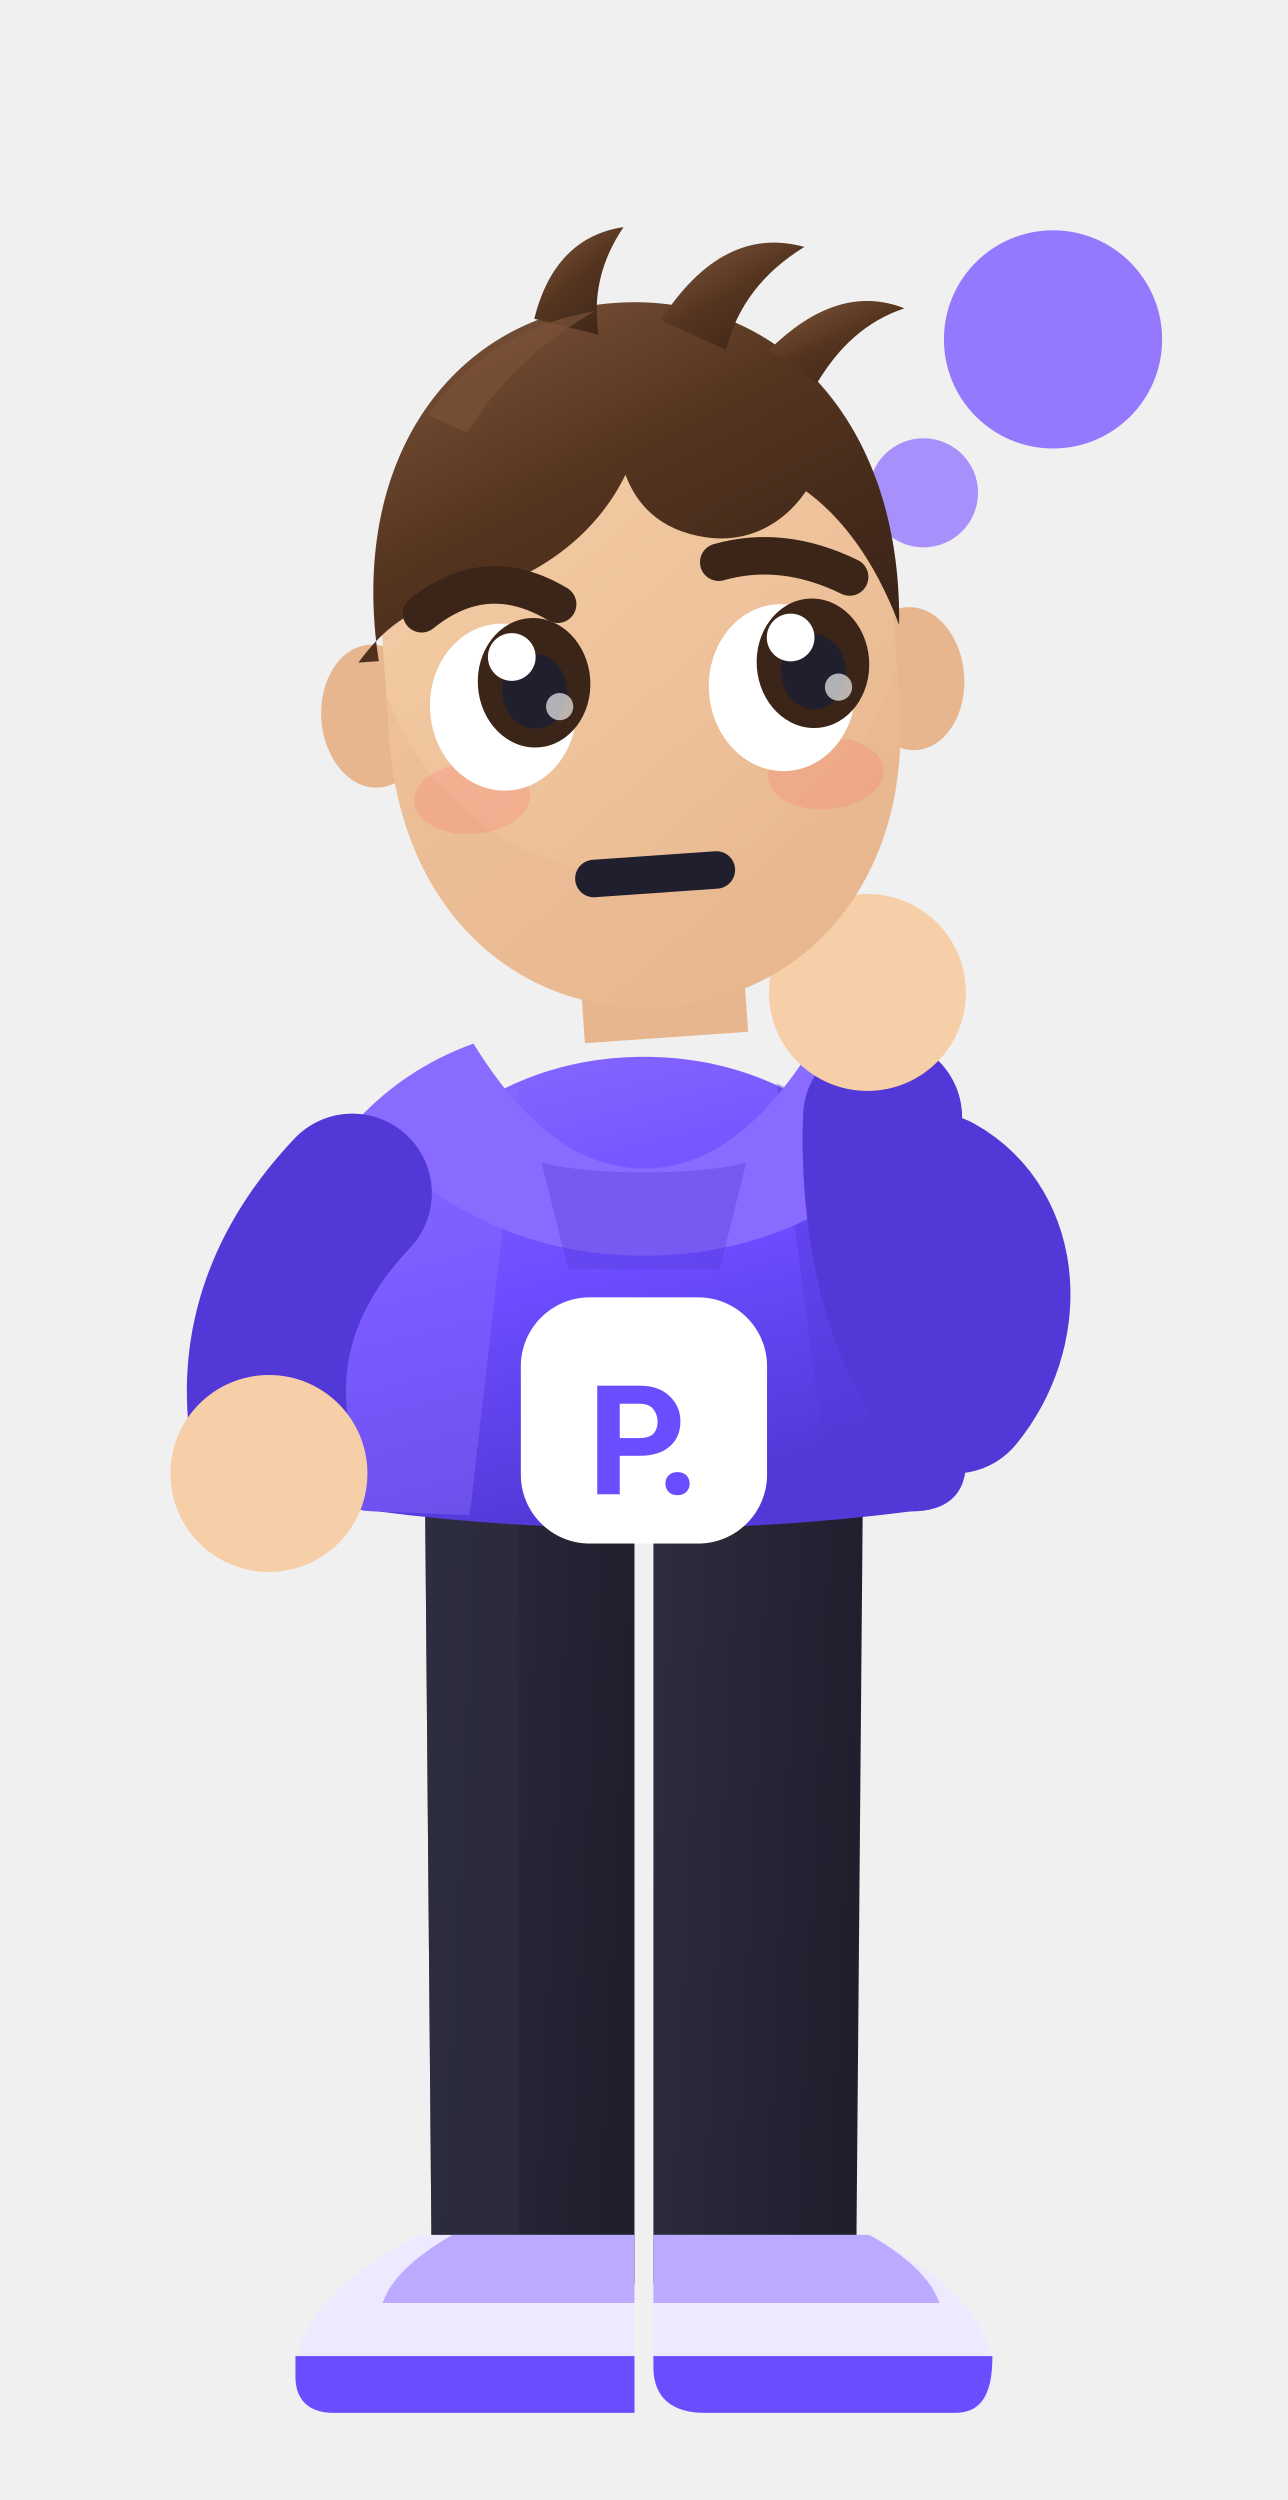
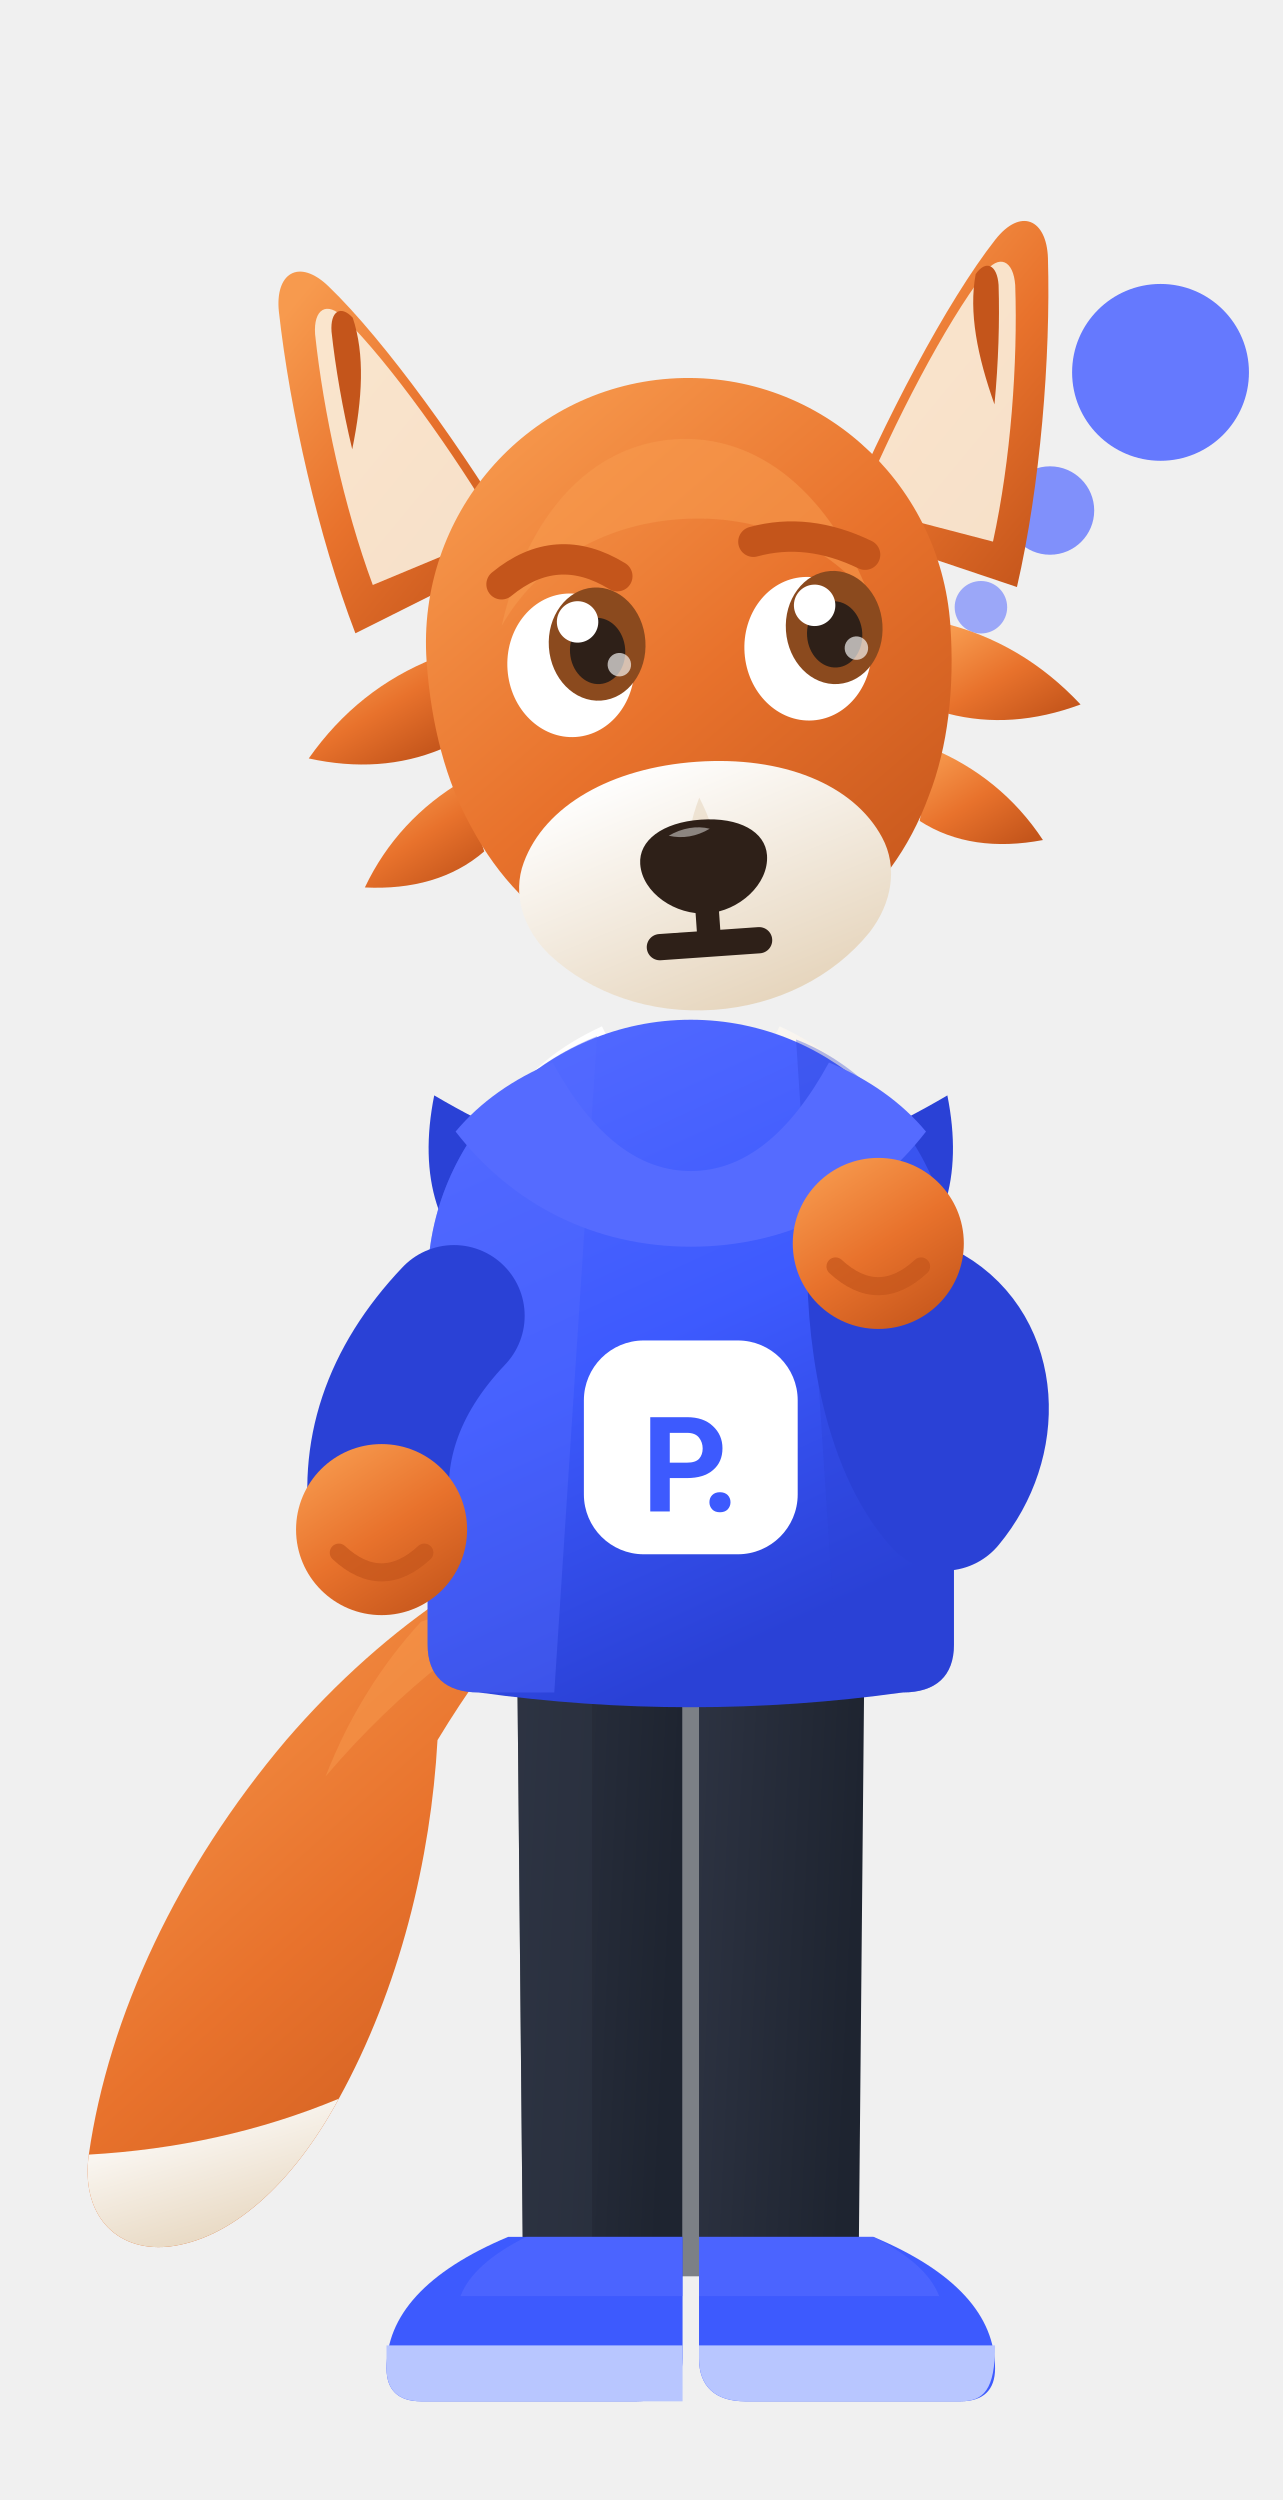
- <svg xmlns="http://www.w3.org/2000/svg" viewBox="16 0 68 132" width="68" height="132">
+ <svg xmlns="http://www.w3.org/2000/svg" viewBox="8 0 78 152" width="78" height="152">
  <defs>
    <linearGradient id="hoodie" x1="0" y1="0" x2=".35" y2="1">
-       <stop offset="0" stop-color="#8A6BFF" />
-       <stop offset=".55" stop-color="#6C4CFF" />
-       <stop offset="1" stop-color="#5238D6" />
+       <stop offset="0" stop-color="#556BFF" />
+       <stop offset=".55" stop-color="#3D5AFE" />
+       <stop offset="1" stop-color="#2A41D6" />
    </linearGradient>
-     <linearGradient id="skin" x1=".25" y1="0" x2=".8" y2="1">
-       <stop offset="0" stop-color="#F6CFA8" />
-       <stop offset="1" stop-color="#E7B68E" />
+     <linearGradient id="fur" x1=".2" y1="0" x2=".85" y2="1">
+       <stop offset="0" stop-color="#F79A4E" />
+       <stop offset=".5" stop-color="#E8722C" />
+       <stop offset="1" stop-color="#C4551B" />
    </linearGradient>
-     <linearGradient id="hair" x1=".2" y1="0" x2=".9" y2="1">
-       <stop offset="0" stop-color="#7A5138" />
-       <stop offset=".45" stop-color="#54341F" />
-       <stop offset="1" stop-color="#3B2418" />
+     <linearGradient id="cream" x1=".3" y1="0" x2=".8" y2="1">
+       <stop offset="0" stop-color="#FFFFFF" />
+       <stop offset="1" stop-color="#E4D2B8" />
    </linearGradient>
    <linearGradient id="legs" x1="0" y1="0" x2="1" y2=".2">
-       <stop offset="0" stop-color="#2D2D3F" />
-       <stop offset="1" stop-color="#1F1F2E" />
+       <stop offset="0" stop-color="#2D3342" />
+       <stop offset="1" stop-color="#1E2430" />
    </linearGradient>
  </defs>
  <g>
-     <path d="M38.4 74h11.1v46.6h-10.7Z" fill="url(#legs)" />
-     <path d="M50.5 74h11.1l-.4 46.6h-10.7Z" fill="url(#legs)" />
-     <path d="M38.4 74h5v46.6h-4.6Z" fill="#2D2D3F" opacity=".55" />
-     <path d="M38.1 118h11.4v7c0 1.6-1 2.4-2.7 2.4H33.6c-1.3 0-2-.7-2-1.9 0-2.9 2.2-5.2 6.5-7.5Z" fill="#EDE9FF" />
-     <path d="M50.5 118h11.4c4.3 2.3 6.5 4.6 6.5 7.5 0 1.2-.7 1.9-2 1.9H53.2c-1.7 0-2.7-.8-2.7-2.4Z" fill="#EDE9FF" />
-     <path d="M38.1 118h11.4v3.6H36.2c.4-1.2 1.6-2.4 3.7-3.6Zm12.4 0h11.4c2.1 1.2 3.3 2.4 3.7 3.6H50.5Z" fill="#8A6BFF" opacity=".5" />
-     <path d="M31.6 124.4h17.9v3H33.6c-1.3 0-2-.7-2-1.9Zm18.9 0h17.9c0 2.2-.7 3-2 3H53.2c-1.7 0-2.7-.8-2.7-2.4Z" fill="#6C4CFF" />
-     <path d="M33 74.8c0-10.6 6.8-19 17-19s17 8.4 17 19v2.4c0 1.7-1 2.6-2.9 2.6-9.4 1.2-18.8 1.2-28.2 0-1.9 0-2.9-.9-2.9-2.6Z" fill="url(#hoodie)" />
-     <path d="M35.9 79.8c-1.9 0-2.9-.9-2.9-2.6v-2.4c0-8 4-14.6 10.4-17.4l-2.6 22.6Z" fill="#8A6BFF" opacity=".45" />
-     <path d="M57 57.2l2.9 22.6h4.2c1.9 0 2.9-.9 2.9-2.6v-2.4c0-8.4-4.2-15.2-10-17.6Z" fill="#5238D6" opacity=".4" />
-     <path d="M41 55.1c2.7 4.4 5.7 6.6 9 6.6s6.3-2.2 9-6.6c2.5.9 4.5 2.3 6.1 4-3.5 4.5-8.8 7.2-15.1 7.2s-11.6-2.7-15.1-7.2c1.6-1.7 3.6-3.1 6.1-4Z" fill="#8A6BFF" />
-     <path d="M44.6 61.4c1.7.4 3.5.5 5.4.5s3.7-.1 5.4-.5l-1.4 5.6h-8Z" fill="#5238D6" opacity=".35" />
-     <rect x="43.5" y="68.5" width="13" height="13" rx="3.64" fill="#FFFFFF" />
-     <text x="50" y="78.9" text-anchor="middle" font-family="system-ui,-apple-system,Segoe UI,Roboto,sans-serif" font-size="8.06" font-weight="700" fill="#6C4CFF">P.</text>
-     <path d="M34.6 63c-3.6 3.8-5 8-4.4 12.4" stroke="#5238D6" stroke-width="8.4" fill="none" stroke-linecap="round" />
-     <circle cx="30.2" cy="77.8" r="5.2" fill="#F6CFA8" />
-     <path d="M65.4 63c3.6 2 3.8 7.2 1 10.6M66.4 73.6c-3-3.4-4-9.8-3.8-14.6" stroke="#5238D6" stroke-width="8.4" fill="none" stroke-linecap="round" />
-     <circle cx="61.8" cy="52.4" r="5.2" fill="#F6CFA8" />
+     <path d="M46 92c-7 1.8-14.4 6.6-20.6 13.8C18.8 113.6 14.6 122.6 13.4 131 c-.5 3.6 1.6 5.9 4.8 5.6 3.8-.4 7.6-3.8 10.4-9 3.7-6.7 5.6-14.6 6-21.8 3.5-5.8 7.5-10.3 11.4-13.8Z" fill="url(#fur)" />
+     <path d="M42.6 96.4c-5 2.2-10.2 6.2-14.8 11.6 1.4-3.6 3.4-6.8 5.8-9.4 2.8-1 5.8-1.7 9-2.2Z" fill="#F79A4E" opacity=".5" />
+     <path d="M13.4 131c-.5 3.6 1.6 5.9 4.8 5.6 3.8-.4 7.6-3.8 10.4-9 -4.8 2-9.9 3.1-15.2 3.4Z" fill="url(#cream)" />
+     <path d="M39.4 96h10.1v42.4h-9.7Z" fill="url(#legs)" />
+     <path d="M50.5 96h10.1l-.4 42.4h-9.7Z" fill="url(#legs)" />
+     <path d="M39.4 96h4.6v42.4h-4.2Z" fill="#2D3342" opacity=".6" />
+     <path d="M49.5 96h1v42.4h-1Z" fill="#1E2430" opacity=".55" />
+     <path d="M38.9 136h10.6v7.4c0 1.7-1 2.6-2.8 2.6H33.6c-1.4 0-2.1-.7-2.1-2 0-3.2 2.4-5.9 7.4-8Z" fill="#3D5AFE" />
+     <path d="M50.5 136h10.6c5 2.1 7.4 4.8 7.4 8 0 1.3-.7 2-2.1 2H53.3c-1.8 0-2.8-.9-2.8-2.6Z" fill="#3D5AFE" />
+     <path d="M38.9 136h10.6v3.6H36c.5-1.3 1.8-2.5 4-3.6Zm11.6 0h10.6c2.2 1.1 3.5 2.3 4 3.6H50.5Z" fill="#556BFF" opacity=".6" />
+     <path d="M31.5 142.6h18v3.4H33.6c-1.4 0-2.1-.7-2.1-2Zm19 0h18c0 2.7-.7 3.4-2.1 3.4H53.3c-1.8 0-2.8-.9-2.8-2.6Z" fill="#B8C6FF" />
+     <path d="M38 78c-3.4-2.6-4.6-6.4-3.6-11.4 3.4 2 6.6 3.4 9.6 4.2Zm24 0c3.4-2.6 4.6-6.4 3.6-11.4-3.4 2-6.6 3.4-9.6 4.2Z" fill="#2A41D6" />
+     <path d="M44.6 62.4c1.6 3.4 3.4 6 5.4 7.8 2-1.8 3.8-4.4 5.4-7.8 2.6 1.2 4.6 2.8 5.9 4.9-2.1 6.6-5.9 10.2-11.3 10.2s-9.2-3.6-11.3-10.2c1.3-2.1 3.3-3.7 5.9-4.9Z" fill="url(#cream)" />
+     <path d="M34 100V78c0-8.8 7.2-16 16-16s16 7.2 16 16v22c0 1.9-1.1 2.9-3.1 2.9-8.6 1.2-17.2 1.2-25.8 0-2 0-3.1-1-3.1-2.9Z" fill="url(#hoodie)" />
+     <path d="M37.1 102.9c-2 0-3.1-1-3.1-2.9V78c0-6.8 4.3-12.6 10.3-15l-2.6 39.9Z" fill="#556BFF" opacity=".4" />
+     <path d="M56.4 63.2L59 102.9h3.9c2 0 3.1-1 3.1-2.9V78c0-7-4.4-12.8-9.6-14.8Z" fill="#2A41D6" opacity=".35" />
+     <path d="M41.6 64.6c2.4 4.4 5.2 6.6 8.4 6.6s6-2.2 8.4-6.6c2.4 1 4.4 2.4 5.9 4.2-3.4 4.4-8.4 7-14.3 7s-10.9-2.6-14.3-7c1.5-1.8 3.5-3.2 5.9-4.2Z" fill="#556BFF" />
+     <rect x="43.5" y="81.5" width="13" height="13" rx="3.64" fill="#FFFFFF" />
+     <text x="50" y="91.9" text-anchor="middle" font-family="system-ui,-apple-system,Segoe UI,Roboto,sans-serif" font-size="8.06" font-weight="700" fill="#3D5AFE">P.</text>
+     <path d="M35.6 80c-3.8 4-5.2 8.4-4.4 13" stroke="#2A41D6" stroke-width="8.6" fill="none" stroke-linecap="round" />
+     <circle cx="31.2" cy="93" r="5.2" fill="url(#fur)" />
+     <path d="M28.6 94.4q2.6 2.4 5.2 0" stroke="#C4551B" stroke-width="1.1" fill="none" stroke-linecap="round" opacity=".7" />
+     <path d="M64.4 80c3.8 2.2 4 7.6 1 11.2M65.4 91.2c-3.2-3.6-4.2-10.4-4-15.6" stroke="#2A41D6" stroke-width="8.6" fill="none" stroke-linecap="round" />
+     <circle cx="61.4" cy="75.6" r="5.2" fill="url(#fur)" />
+     <path d="M58.8 77.0q2.6 2.4 5.2 0" stroke="#C4551B" stroke-width="1.1" fill="none" stroke-linecap="round" opacity=".7" />
  </g>
-   <g transform="translate(50 53.2) scale(0.9) translate(-50 -53.2)">
-     <g fill="#8A6BFF">
-       <circle cx="74" cy="14" r="6.4" opacity=".9" />
-       <circle cx="66.4" cy="23" r="3.2" opacity=".72" />
-       <circle cx="62" cy="29.4" r="1.9" opacity=".55" />
+   <g transform="translate(50 68) scale(0.84) translate(-50 -68)">
+     <g fill="#556BFF">
+       <circle cx="84" cy="14" r="6.4" opacity=".9" />
+       <circle cx="76" cy="24" r="3.2" opacity=".72" />
+       <circle cx="71" cy="31" r="1.9" opacity=".55" />
    </g>
    <g id="head" transform="rotate(-4 50 36)">
-       <path d="M45.2 44h9.6v11h-9.6Z" fill="#E7B68E" />
-       <path d="M45.2 44h9.6v4.6c-3.4 1.4-6.6 1.4-9.6 0Z" fill="#D2966B" opacity=".55" />
-       <ellipse cx="34.2" cy="35" rx="3.1" ry="4.2" fill="#E7B68E" />
-       <ellipse cx="65.8" cy="35" rx="3.1" ry="4.2" fill="#E7B68E" />
-       <path d="M35 30.4c0-10.8 6.7-18 15-18s15 7.2 15 18v6c0 10.2-6.5 16.8-15 16.8S35 46.6 35 36.4Z" fill="url(#skin)" />
-       <path d="M50 53.2c-8.5 0-15-6.6-15-16.8v-2.6c2.2 7 7.8 11.6 15 11.6s12.8-4.6 15-11.6v2.6c0 10.2-6.5 16.8-15 16.8Z" fill="#E7B68E" opacity=".38" />
-       <ellipse cx="39.6" cy="40.2" rx="3.4" ry="2.1" fill="#FF6B6B" opacity=".22" />
-       <ellipse cx="60.4" cy="40.2" rx="3.4" ry="2.1" fill="#FF6B6B" opacity=".22" />
-       <g fill="url(#hair)">
-         <path d="M34.7 31.8C33.7 19.8 40.5 11.8 50 11.8s16.3 8 15.3 20c-1.2-4-3-6.6-4.9-8.2-1.5 1.9-3.7 2.8-6 2.3-2.8-.6-4-2.3-4.5-4-1.9 3.3-5.5 5.9-10.7 6.6-2.4.3-4.1 1.4-5.7 3.3Z" />
-         <path d="M52.6 13c2.7-3.6 5.6-4.8 8.7-3.7-2.5 1.3-4.2 3.2-5 5.7Z" />
-         <path d="M45.2 12.4c1-3.1 2.9-4.8 5.6-5-1.5 1.9-2.1 4-1.9 6.2Z" />
-         <path d="M58.8 15.2c2.9-2.5 5.6-3.1 8.1-1.9-2.3.6-4 2-5.4 4Z" />
-       </g>
-       <path d="M38.6 17.6c2.6-3.2 6-5 10.2-5.4-3.4 1.6-6 3.8-8 6.6Z" fill="#7A5138" opacity=".7" />
-       <path d="M37.4 29.2q4-2.8 8 0M55 27.4q3.8-.8 7.6 1.4" stroke="#3B2418" stroke-width="2.2" fill="none" stroke-linecap="round" />
-       <ellipse cx="41.8" cy="35" rx="4.3" ry="4.9" fill="#FFFFFF" />
-       <ellipse cx="43.7" cy="33.7" rx="3.3" ry="3.8" fill="#3B2418" />
-       <ellipse cx="43.7" cy="34.2" rx="1.9" ry="2.2" fill="#1F1F2E" />
-       <circle cx="42.5" cy="32.1" r="1.4" fill="#FFFFFF" />
-       <circle cx="45.1" cy="35.2" r=".8" fill="#FFFFFF" opacity=".65" />
-       <ellipse cx="58.2" cy="35" rx="4.3" ry="4.9" fill="#FFFFFF" />
-       <ellipse cx="60.1" cy="33.7" rx="3.3" ry="3.8" fill="#3B2418" />
-       <ellipse cx="60.1" cy="34.2" rx="1.9" ry="2.2" fill="#1F1F2E" />
-       <circle cx="58.9" cy="32.1" r="1.4" fill="#FFFFFF" />
-       <circle cx="61.5" cy="35.2" r=".8" fill="#FFFFFF" opacity=".65" />
-       <path d="M46.4 45.4h7.2" stroke="#1F1F2E" stroke-width="2.2" stroke-linecap="round" />
+       <path d="M38.5 26C34.8 18.6 29.6 10.2 25.8 6c-2-2.2-3.8-1.2-3.7 1.6.3 7.2 1.7 16.4 3.9 23.6Z" fill="url(#fur)" />
+       <path d="M37 24.6c-3-6-7.2-12.8-10.2-16.2-1.2-1.4-2.2-.8-2.2 1 .2 5.6 1.2 12.6 2.9 18.4Z" fill="#FBEEDC" opacity=".9" />
+       <path d="M27.4 8.4c-.8-1-1.6-.6-1.6.9.1 2.6.4 5.6.9 8.6 1-3.6 1.4-6.8.7-9.5Z" fill="#C4551B" />
+       <path d="M61.5 26C65.2 18.6 70.4 10.2 74.2 6c2-2.2 3.8-1.2 3.7 1.6-.3 7.2-1.7 16.4-3.9 23.6Z" fill="url(#fur)" />
+       <path d="M63 24.6c3-6 7.2-12.8 10.2-16.2 1.2-1.4 2.2-.8 2.2 1-.2 5.6-1.2 12.6-2.9 18.4Z" fill="#FBEEDC" opacity=".9" />
+       <path d="M72.6 8.4c.8-1 1.6-.6 1.6.9-.1 2.6-.4 5.6-.9 8.6-1-3.6-1.4-6.8-.7-9.5Z" fill="#C4551B" />
+       <path d="M31.6 33.4c-3.8 1.2-7 3.4-9.6 6.6 3.4 1 6.6 1 9.6 0Z" fill="url(#fur)" />
+       <path d="M33 42.4c-3.2 1.6-5.8 4-7.6 7.2 3.4.4 6.4-.2 8.8-2Z" fill="url(#fur)" />
+       <path d="M68.4 33.4c3.8 1.2 7 3.4 9.6 6.6-3.4 1-6.6 1-9.6 0Z" fill="url(#fur)" />
+       <path d="M67 42.4c3.2 1.6 5.8 4 7.6 7.2-3.4.4-6.4-.2-8.8-2Z" fill="url(#fur)" />
+       <path d="M31 33.6c0-10.6 8.5-19.2 19-19.2s19 8.6 19 19.2c0 4.6-.8 8.8-2.4 12.2-1.7 3.8-4.2 6.7-7.2 8.6-2.9 1.9-6.2 2.9-9.4 2.9s-6.5-1-9.4-2.9c-3-1.9-5.5-4.8-7.2-8.6C31.8 42.4 31 38.2 31 33.6Z" fill="url(#fur)" />
+       <path d="M50 24.6c5.8 0 10.6 2.6 13.4 6.8-2.4-8-7.4-12.6-13.4-12.6s-11 4.6-13.4 12.6c2.8-4.2 7.6-6.8 13.4-6.8Z" fill="#F79A4E" opacity=".55" />
+       <path d="M50 60.2c-4.6 0-8.8-1.8-11.6-4.8-1.8-2-2.4-4.6-1.4-6.8 1.8-4 6.8-6.4 13-6.4s11.2 2.4 13 6.4c1 2.2.4 4.8-1.4 6.8-2.8 3-7 4.8-11.6 4.8Z" fill="url(#cream)" />
+       <path d="M50 44.8c1.4 3.2 1.4 6.2 0 9-1.5-2.8-1.5-5.8 0-9Z" fill="#E4D2B8" opacity=".5" />
+       <path d="M50 46.4c2.8 0 4.6 1.2 4.6 2.9 0 2.1-2.3 3.9-4.6 3.9s-4.6-1.8-4.6-3.9c0-1.7 1.8-2.9 4.6-2.9Z" fill="#2E2018" />
+       <path d="M47.6 47.4c1-.5 2.1-.6 3-.3-1 .5-2 .6-3 .3Z" fill="#FFFFFF" opacity=".45" />
+       <path d="M36.8 28.4q4.2-3 8.4 0M55.2 26.6q4-.8 8 1.5" stroke="#C4551B" stroke-width="2.2" fill="none" stroke-linecap="round" />
+       <ellipse cx="41.4" cy="34.6" rx="4.6" ry="5.2" fill="#FFFFFF" />
+       <ellipse cx="43.4" cy="33.2" rx="3.5" ry="4.1" fill="#8B4A1E" />
+       <ellipse cx="43.4" cy="33.7" rx="2" ry="2.4" fill="#2E2018" />
+       <circle cx="42.1" cy="31.5" r="1.5" fill="#FFFFFF" />
+       <circle cx="44.9" cy="34.8" r=".85" fill="#FFFFFF" opacity=".65" />
+       <ellipse cx="58.6" cy="34.6" rx="4.6" ry="5.2" fill="#FFFFFF" />
+       <ellipse cx="60.6" cy="33.2" rx="3.5" ry="4.1" fill="#8B4A1E" />
+       <ellipse cx="60.6" cy="33.7" rx="2" ry="2.4" fill="#2E2018" />
+       <circle cx="59.3" cy="31.5" r="1.5" fill="#FFFFFF" />
+       <circle cx="62.1" cy="34.8" r=".85" fill="#FFFFFF" opacity=".65" />
+       <path d="M50 52.8v2.2" stroke="#2E2018" stroke-width="1.7" stroke-linecap="round" />
+       <path d="M46.4 55.4h7.2" stroke="#2E2018" stroke-width="1.9" fill="none" stroke-linecap="round" />
    </g>
  </g>
</svg>
